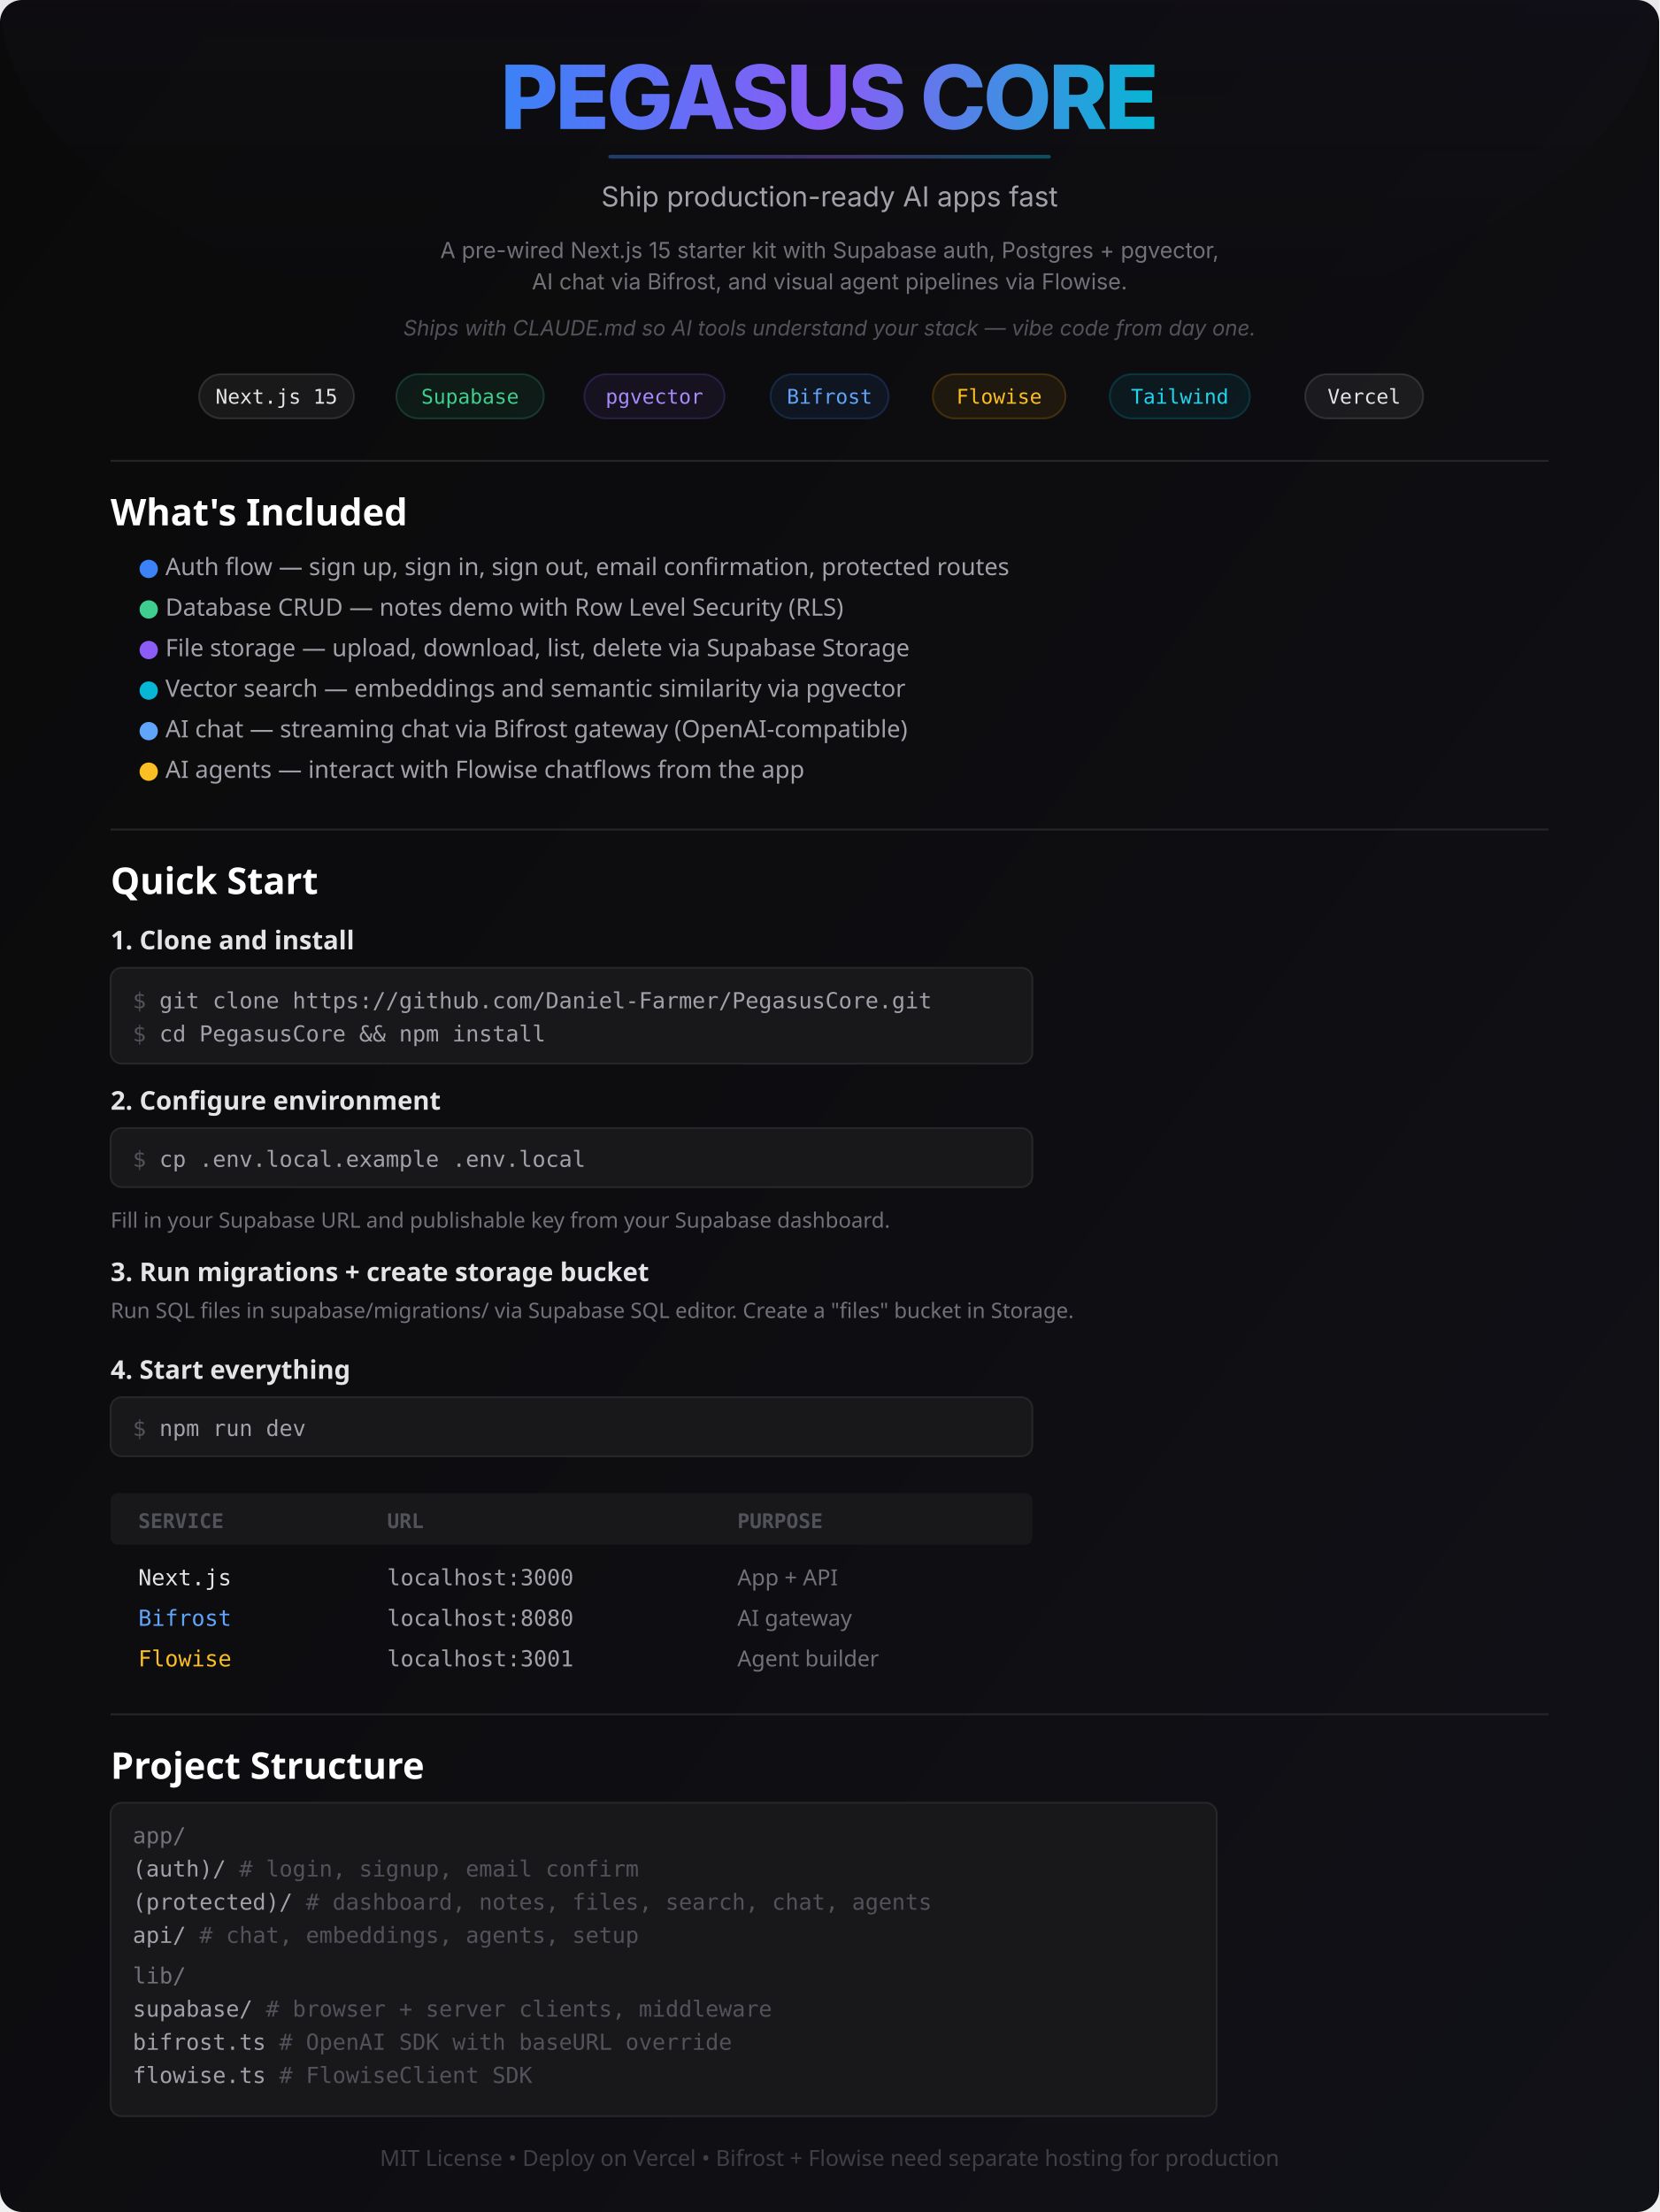
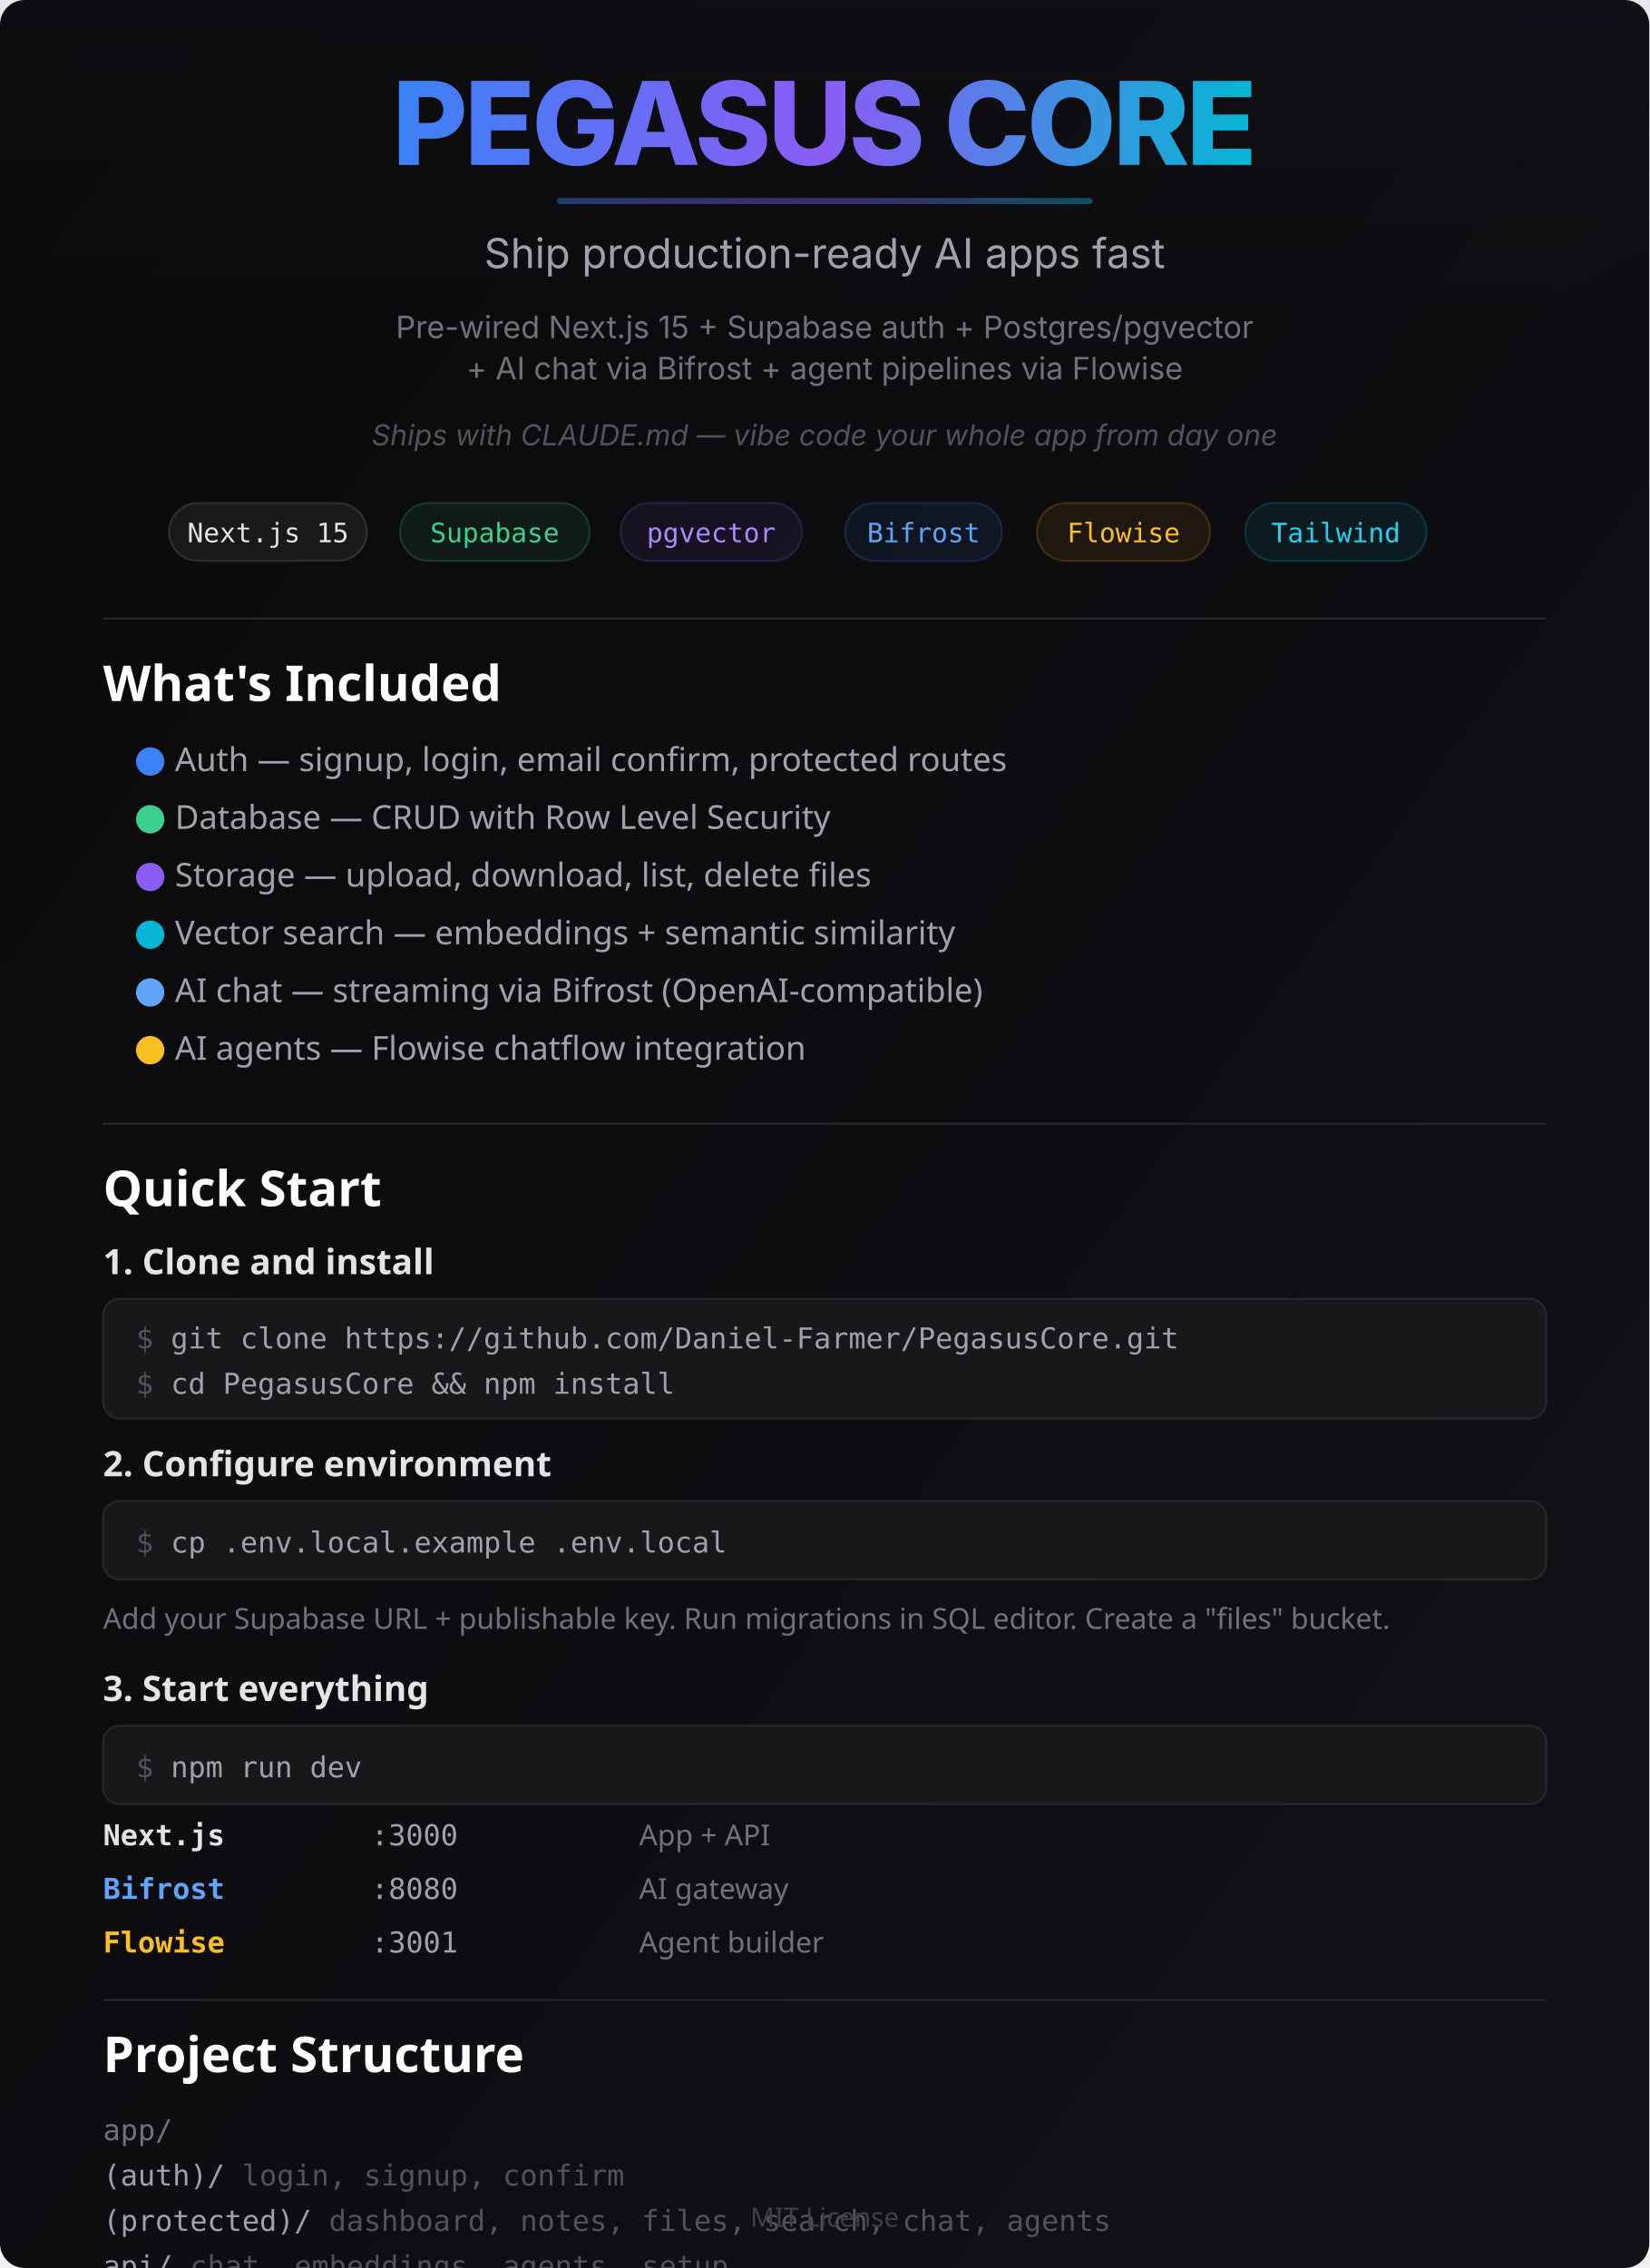
- <svg xmlns="http://www.w3.org/2000/svg" viewBox="0 0 900 1200">
+ <svg xmlns="http://www.w3.org/2000/svg" viewBox="0 0 800 1100">
  <defs>
    <linearGradient id="bg" x1="0%" y1="0%" x2="100%" y2="100%">
      <stop offset="0%" style="stop-color:#0a0a0a" />
      <stop offset="100%" style="stop-color:#111118" />
    </linearGradient>
    <linearGradient id="accent" x1="0%" y1="0%" x2="100%" y2="0%">
      <stop offset="0%" style="stop-color:#3b82f6" />
      <stop offset="50%" style="stop-color:#8b5cf6" />
      <stop offset="100%" style="stop-color:#06b6d4" />
    </linearGradient>
    <linearGradient id="glow" x1="0%" y1="0%" x2="0%" y2="100%">
      <stop offset="0%" style="stop-color:#8b5cf6;stop-opacity:0.1" />
      <stop offset="100%" style="stop-color:#0a0a0a;stop-opacity:0" />
    </linearGradient>
  </defs>
-   <rect width="900" height="1200" fill="url(#bg)" rx="12" />
-   <ellipse cx="450" cy="0" rx="450" ry="200" fill="url(#glow)" />
-   <text x="450" y="70" text-anchor="middle" font-family="system-ui, -apple-system, 'Segoe UI', sans-serif" font-size="48" font-weight="800" fill="url(#accent)" letter-spacing="-1.5">PEGASUS CORE</text>
-   <rect x="330" y="84" width="240" height="2" rx="1" fill="url(#accent)" opacity="0.4" />
-   <text x="450" y="112" text-anchor="middle" font-family="system-ui, -apple-system, 'Segoe UI', sans-serif" font-size="15" fill="#a1a1aa">Ship production-ready AI apps fast</text>
-   <text x="450" y="140" text-anchor="middle" font-family="system-ui, -apple-system, 'Segoe UI', sans-serif" font-size="12" fill="#71717a">A pre-wired Next.js 15 starter kit with Supabase auth, Postgres + pgvector,</text>
-   <text x="450" y="157" text-anchor="middle" font-family="system-ui, -apple-system, 'Segoe UI', sans-serif" font-size="12" fill="#71717a">AI chat via Bifrost, and visual agent pipelines via Flowise.</text>
-   <text x="450" y="182" text-anchor="middle" font-family="system-ui, -apple-system, 'Segoe UI', sans-serif" font-size="11.5" fill="#52525b" font-style="italic">Ships with CLAUDE.md so AI tools understand your stack — vibe code from day one.</text>
-   <g transform="translate(450, 215)" text-anchor="middle" font-family="ui-monospace, 'SF Mono', monospace" font-size="11">
-     <g transform="translate(-300, 0)">
-       <rect x="-42" y="-12" width="84" height="24" rx="12" fill="#fff" fill-opacity="0.06" stroke="#fff" stroke-opacity="0.12" />
-       <text y="4" fill="#e4e4e7">Next.js 15</text>
+   <rect width="800" height="1100" fill="url(#bg)" rx="12" />
+   <ellipse cx="400" cy="0" rx="500" ry="200" fill="url(#glow)" />
+   <text x="400" y="80" text-anchor="middle" font-family="system-ui, -apple-system, 'Segoe UI', sans-serif" font-size="56" font-weight="800" fill="url(#accent)" letter-spacing="-1.5">PEGASUS CORE</text>
+   <rect x="270" y="96" width="260" height="3" rx="1.5" fill="url(#accent)" opacity="0.4" />
+   <text x="400" y="130" text-anchor="middle" font-family="system-ui, -apple-system, 'Segoe UI', sans-serif" font-size="20" fill="#a1a1aa">Ship production-ready AI apps fast</text>
+   <text x="400" y="164" text-anchor="middle" font-family="system-ui, -apple-system, 'Segoe UI', sans-serif" font-size="15" fill="#71717a">Pre-wired Next.js 15 + Supabase auth + Postgres/pgvector</text>
+   <text x="400" y="184" text-anchor="middle" font-family="system-ui, -apple-system, 'Segoe UI', sans-serif" font-size="15" fill="#71717a">+ AI chat via Bifrost + agent pipelines via Flowise</text>
+   <text x="400" y="216" text-anchor="middle" font-family="system-ui, -apple-system, 'Segoe UI', sans-serif" font-size="14" fill="#52525b" font-style="italic">Ships with CLAUDE.md — vibe code your whole app from day one</text>
+   <g transform="translate(400, 258)" text-anchor="middle" font-family="ui-monospace, 'SF Mono', monospace" font-size="13">
+     <g transform="translate(-270, 0)">
+       <rect x="-48" y="-14" width="96" height="28" rx="14" fill="#fff" fill-opacity="0.06" stroke="#fff" stroke-opacity="0.12" />
+       <text y="5" fill="#e4e4e7">Next.js 15</text>
    </g>
-     <g transform="translate(-195, 0)">
-       <rect x="-40" y="-12" width="80" height="24" rx="12" fill="#3ecf8e" fill-opacity="0.08" stroke="#3ecf8e" stroke-opacity="0.2" />
-       <text y="4" fill="#3ecf8e">Supabase</text>
+     <g transform="translate(-160, 0)">
+       <rect x="-46" y="-14" width="92" height="28" rx="14" fill="#3ecf8e" fill-opacity="0.08" stroke="#3ecf8e" stroke-opacity="0.2" />
+       <text y="5" fill="#3ecf8e">Supabase</text>
    </g>
-     <g transform="translate(-95, 0)">
-       <rect x="-38" y="-12" width="76" height="24" rx="12" fill="#8b5cf6" fill-opacity="0.08" stroke="#8b5cf6" stroke-opacity="0.2" />
-       <text y="4" fill="#a78bfa">pgvector</text>
+     <g transform="translate(-55, 0)">
+       <rect x="-44" y="-14" width="88" height="28" rx="14" fill="#8b5cf6" fill-opacity="0.08" stroke="#8b5cf6" stroke-opacity="0.2" />
+       <text y="5" fill="#a78bfa">pgvector</text>
    </g>
-     <g transform="translate(0, 0)">
-       <rect x="-32" y="-12" width="64" height="24" rx="12" fill="#3b82f6" fill-opacity="0.08" stroke="#3b82f6" stroke-opacity="0.2" />
-       <text y="4" fill="#60a5fa">Bifrost</text>
+     <g transform="translate(48, 0)">
+       <rect x="-38" y="-14" width="76" height="28" rx="14" fill="#3b82f6" fill-opacity="0.08" stroke="#3b82f6" stroke-opacity="0.2" />
+       <text y="5" fill="#60a5fa">Bifrost</text>
    </g>
-     <g transform="translate(92, 0)">
-       <rect x="-36" y="-12" width="72" height="24" rx="12" fill="#f59e0b" fill-opacity="0.08" stroke="#f59e0b" stroke-opacity="0.2" />
-       <text y="4" fill="#fbbf24">Flowise</text>
+     <g transform="translate(145, 0)">
+       <rect x="-42" y="-14" width="84" height="28" rx="14" fill="#f59e0b" fill-opacity="0.08" stroke="#f59e0b" stroke-opacity="0.2" />
+       <text y="5" fill="#fbbf24">Flowise</text>
    </g>
-     <g transform="translate(190, 0)">
-       <rect x="-38" y="-12" width="76" height="24" rx="12" fill="#06b6d4" fill-opacity="0.08" stroke="#06b6d4" stroke-opacity="0.2" />
-       <text y="4" fill="#22d3ee">Tailwind</text>
-     </g>
-     <g transform="translate(290, 0)">
-       <rect x="-32" y="-12" width="64" height="24" rx="12" fill="#fff" fill-opacity="0.06" stroke="#fff" stroke-opacity="0.12" />
-       <text y="4" fill="#e4e4e7">Vercel</text>
+     <g transform="translate(248, 0)">
+       <rect x="-44" y="-14" width="88" height="28" rx="14" fill="#06b6d4" fill-opacity="0.08" stroke="#06b6d4" stroke-opacity="0.2" />
+       <text y="5" fill="#22d3ee">Tailwind</text>
    </g>
  </g>
-   <line x1="60" y1="250" x2="840" y2="250" stroke="#27272a" stroke-width="1" />
-   <text x="60" y="285" font-family="system-ui, sans-serif" font-size="20" font-weight="700" fill="#fff">What's Included</text>
-   <g font-family="system-ui, sans-serif" font-size="13" fill="#a1a1aa">
-     <text x="75" y="312">
-       <tspan fill="#3b82f6">●</tspan>  Auth flow — sign up, sign in, sign out, email confirmation, protected routes</text>
-     <text x="75" y="334">
-       <tspan fill="#3ecf8e">●</tspan>  Database CRUD — notes demo with Row Level Security (RLS)</text>
-     <text x="75" y="356">
-       <tspan fill="#8b5cf6">●</tspan>  File storage — upload, download, list, delete via Supabase Storage</text>
-     <text x="75" y="378">
-       <tspan fill="#06b6d4">●</tspan>  Vector search — embeddings and semantic similarity via pgvector</text>
-     <text x="75" y="400">
-       <tspan fill="#60a5fa">●</tspan>  AI chat — streaming chat via Bifrost gateway (OpenAI-compatible)</text>
-     <text x="75" y="422">
-       <tspan fill="#fbbf24">●</tspan>  AI agents — interact with Flowise chatflows from the app</text>
+   <line x1="50" y1="300" x2="750" y2="300" stroke="#27272a" stroke-width="1" />
+   <text x="50" y="340" font-family="system-ui, sans-serif" font-size="24" font-weight="700" fill="#fff">What's Included</text>
+   <g font-family="system-ui, sans-serif" font-size="16" fill="#a1a1aa">
+     <text x="65" y="374">
+       <tspan fill="#3b82f6" font-size="18">●</tspan>  Auth — signup, login, email confirm, protected routes</text>
+     <text x="65" y="402">
+       <tspan fill="#3ecf8e" font-size="18">●</tspan>  Database — CRUD with Row Level Security</text>
+     <text x="65" y="430">
+       <tspan fill="#8b5cf6" font-size="18">●</tspan>  Storage — upload, download, list, delete files</text>
+     <text x="65" y="458">
+       <tspan fill="#06b6d4" font-size="18">●</tspan>  Vector search — embeddings + semantic similarity</text>
+     <text x="65" y="486">
+       <tspan fill="#60a5fa" font-size="18">●</tspan>  AI chat — streaming via Bifrost (OpenAI-compatible)</text>
+     <text x="65" y="514">
+       <tspan fill="#fbbf24" font-size="18">●</tspan>  AI agents — Flowise chatflow integration</text>
  </g>
-   <line x1="60" y1="450" x2="840" y2="450" stroke="#27272a" stroke-width="1" />
-   <text x="60" y="485" font-family="system-ui, sans-serif" font-size="20" font-weight="700" fill="#fff">Quick Start</text>
-   <text x="60" y="515" font-family="system-ui, sans-serif" font-size="14" font-weight="600" fill="#e4e4e7">1. Clone and install</text>
-   <g transform="translate(60, 525)">
-     <rect width="500" height="52" rx="6" fill="#18181b" stroke="#27272a" />
-     <text x="12" y="22" font-family="ui-monospace, monospace" font-size="12" fill="#a1a1aa">
+   <line x1="50" y1="545" x2="750" y2="545" stroke="#27272a" stroke-width="1" />
+   <text x="50" y="585" font-family="system-ui, sans-serif" font-size="24" font-weight="700" fill="#fff">Quick Start</text>
+   <text x="50" y="618" font-family="system-ui, sans-serif" font-size="17" font-weight="600" fill="#e4e4e7">1. Clone and install</text>
+   <g transform="translate(50, 630)">
+     <rect width="700" height="58" rx="8" fill="#18181b" stroke="#27272a" />
+     <text x="16" y="24" font-family="ui-monospace, monospace" font-size="14" fill="#a1a1aa">
      <tspan fill="#52525b">$</tspan> git clone https://github.com/Daniel-Farmer/PegasusCore.git</text>
-     <text x="12" y="40" font-family="ui-monospace, monospace" font-size="12" fill="#a1a1aa">
+     <text x="16" y="46" font-family="ui-monospace, monospace" font-size="14" fill="#a1a1aa">
      <tspan fill="#52525b">$</tspan> cd PegasusCore &amp;&amp; npm install</text>
  </g>
-   <text x="60" y="602" font-family="system-ui, sans-serif" font-size="14" font-weight="600" fill="#e4e4e7">2. Configure environment</text>
-   <g transform="translate(60, 612)">
-     <rect width="500" height="32" rx="6" fill="#18181b" stroke="#27272a" />
-     <text x="12" y="21" font-family="ui-monospace, monospace" font-size="12" fill="#a1a1aa">
+   <text x="50" y="716" font-family="system-ui, sans-serif" font-size="17" font-weight="600" fill="#e4e4e7">2. Configure environment</text>
+   <g transform="translate(50, 728)">
+     <rect width="700" height="38" rx="8" fill="#18181b" stroke="#27272a" />
+     <text x="16" y="25" font-family="ui-monospace, monospace" font-size="14" fill="#a1a1aa">
      <tspan fill="#52525b">$</tspan> cp .env.local.example .env.local</text>
  </g>
-   <text x="60" y="666" font-family="system-ui, sans-serif" font-size="11.5" fill="#71717a">Fill in your Supabase URL and publishable key from your Supabase dashboard.</text>
-   <text x="60" y="695" font-family="system-ui, sans-serif" font-size="14" font-weight="600" fill="#e4e4e7">3. Run migrations + create storage bucket</text>
-   <text x="60" y="715" font-family="system-ui, sans-serif" font-size="11.5" fill="#71717a">Run SQL files in supabase/migrations/ via Supabase SQL editor. Create a "files" bucket in Storage.</text>
-   <text x="60" y="748" font-family="system-ui, sans-serif" font-size="14" font-weight="600" fill="#e4e4e7">4. Start everything</text>
-   <g transform="translate(60, 758)">
-     <rect width="500" height="32" rx="6" fill="#18181b" stroke="#27272a" />
-     <text x="12" y="21" font-family="ui-monospace, monospace" font-size="12" fill="#a1a1aa">
+   <text x="50" y="790" font-family="system-ui, sans-serif" font-size="14" fill="#71717a">Add your Supabase URL + publishable key. Run migrations in SQL editor. Create a "files" bucket.</text>
+   <text x="50" y="825" font-family="system-ui, sans-serif" font-size="17" font-weight="600" fill="#e4e4e7">3. Start everything</text>
+   <g transform="translate(50, 837)">
+     <rect width="700" height="38" rx="8" fill="#18181b" stroke="#27272a" />
+     <text x="16" y="25" font-family="ui-monospace, monospace" font-size="14" fill="#a1a1aa">
      <tspan fill="#52525b">$</tspan> npm run dev</text>
  </g>
-   <g transform="translate(60, 810)">
-     <rect width="500" height="28" rx="4" fill="#18181b" />
-     <text x="15" y="19" font-family="ui-monospace, monospace" font-size="11" font-weight="600" fill="#52525b">SERVICE</text>
-     <text x="150" y="19" font-family="ui-monospace, monospace" font-size="11" font-weight="600" fill="#52525b">URL</text>
-     <text x="340" y="19" font-family="ui-monospace, monospace" font-size="11" font-weight="600" fill="#52525b">PURPOSE</text>
-     <text x="15" y="50" font-family="ui-monospace, monospace" font-size="12" fill="#e4e4e7">Next.js</text>
-     <text x="150" y="50" font-family="ui-monospace, monospace" font-size="12" fill="#a1a1aa">localhost:3000</text>
-     <text x="340" y="50" font-family="system-ui, sans-serif" font-size="12" fill="#71717a">App + API</text>
-     <text x="15" y="72" font-family="ui-monospace, monospace" font-size="12" fill="#60a5fa">Bifrost</text>
-     <text x="150" y="72" font-family="ui-monospace, monospace" font-size="12" fill="#a1a1aa">localhost:8080</text>
-     <text x="340" y="72" font-family="system-ui, sans-serif" font-size="12" fill="#71717a">AI gateway</text>
-     <text x="15" y="94" font-family="ui-monospace, monospace" font-size="12" fill="#fbbf24">Flowise</text>
-     <text x="150" y="94" font-family="ui-monospace, monospace" font-size="12" fill="#a1a1aa">localhost:3001</text>
-     <text x="340" y="94" font-family="system-ui, sans-serif" font-size="12" fill="#71717a">Agent builder</text>
+   <g transform="translate(50, 895)" font-family="ui-monospace, monospace" font-size="14">
+     <text x="0" y="0" fill="#e4e4e7" font-weight="600">Next.js</text>
+     <text x="130" y="0" fill="#a1a1aa">:3000</text>
+     <text x="260" y="0" font-family="system-ui, sans-serif" fill="#71717a">App + API</text>
+     <text x="0" y="26" fill="#60a5fa" font-weight="600">Bifrost</text>
+     <text x="130" y="26" fill="#a1a1aa">:8080</text>
+     <text x="260" y="26" font-family="system-ui, sans-serif" fill="#71717a">AI gateway</text>
+     <text x="0" y="52" fill="#fbbf24" font-weight="600">Flowise</text>
+     <text x="130" y="52" fill="#a1a1aa">:3001</text>
+     <text x="260" y="52" font-family="system-ui, sans-serif" fill="#71717a">Agent builder</text>
  </g>
-   <line x1="60" y1="930" x2="840" y2="930" stroke="#27272a" stroke-width="1" />
-   <text x="60" y="965" font-family="system-ui, sans-serif" font-size="20" font-weight="700" fill="#fff">Project Structure</text>
-   <g transform="translate(60, 978)">
-     <rect width="600" height="170" rx="6" fill="#18181b" stroke="#27272a" />
-     <g font-family="ui-monospace, monospace" font-size="12" fill="#a1a1aa">
-       <text x="12" y="22" fill="#71717a">app/</text>
-       <text x="12" y="40">  (auth)/           <tspan fill="#52525b"># login, signup, email confirm</tspan>
-       </text>
-       <text x="12" y="58">  (protected)/      <tspan fill="#52525b"># dashboard, notes, files, search, chat, agents</tspan>
-       </text>
-       <text x="12" y="76">  api/              <tspan fill="#52525b"># chat, embeddings, agents, setup</tspan>
-       </text>
-       <text x="12" y="98" fill="#71717a">lib/</text>
-       <text x="12" y="116">  supabase/         <tspan fill="#52525b"># browser + server clients, middleware</tspan>
-       </text>
-       <text x="12" y="134">  bifrost.ts        <tspan fill="#52525b"># OpenAI SDK with baseURL override</tspan>
-       </text>
-       <text x="12" y="152">  flowise.ts        <tspan fill="#52525b"># FlowiseClient SDK</tspan>
-       </text>
-     </g>
+   <line x1="50" y1="970" x2="750" y2="970" stroke="#27272a" stroke-width="1" />
+   <text x="50" y="1005" font-family="system-ui, sans-serif" font-size="24" font-weight="700" fill="#fff">Project Structure</text>
+   <g transform="translate(50, 1018)" font-family="ui-monospace, monospace" font-size="14" fill="#a1a1aa">
+     <text x="0" y="20" fill="#71717a">app/</text>
+     <text x="0" y="42">  (auth)/        <tspan fill="#52525b">login, signup, confirm</tspan>
+     </text>
+     <text x="0" y="64">  (protected)/   <tspan fill="#52525b">dashboard, notes, files, search, chat, agents</tspan>
+     </text>
+     <text x="0" y="86">  api/           <tspan fill="#52525b">chat, embeddings, agents, setup</tspan>
+     </text>
  </g>
-   <text x="450" y="1175" text-anchor="middle" font-family="system-ui, sans-serif" font-size="12" fill="#3f3f46">MIT License  •  Deploy on Vercel  •  Bifrost + Flowise need separate hosting for production</text>
+   <text x="400" y="1080" text-anchor="middle" font-family="system-ui, sans-serif" font-size="13" fill="#3f3f46">MIT License</text>
</svg>
